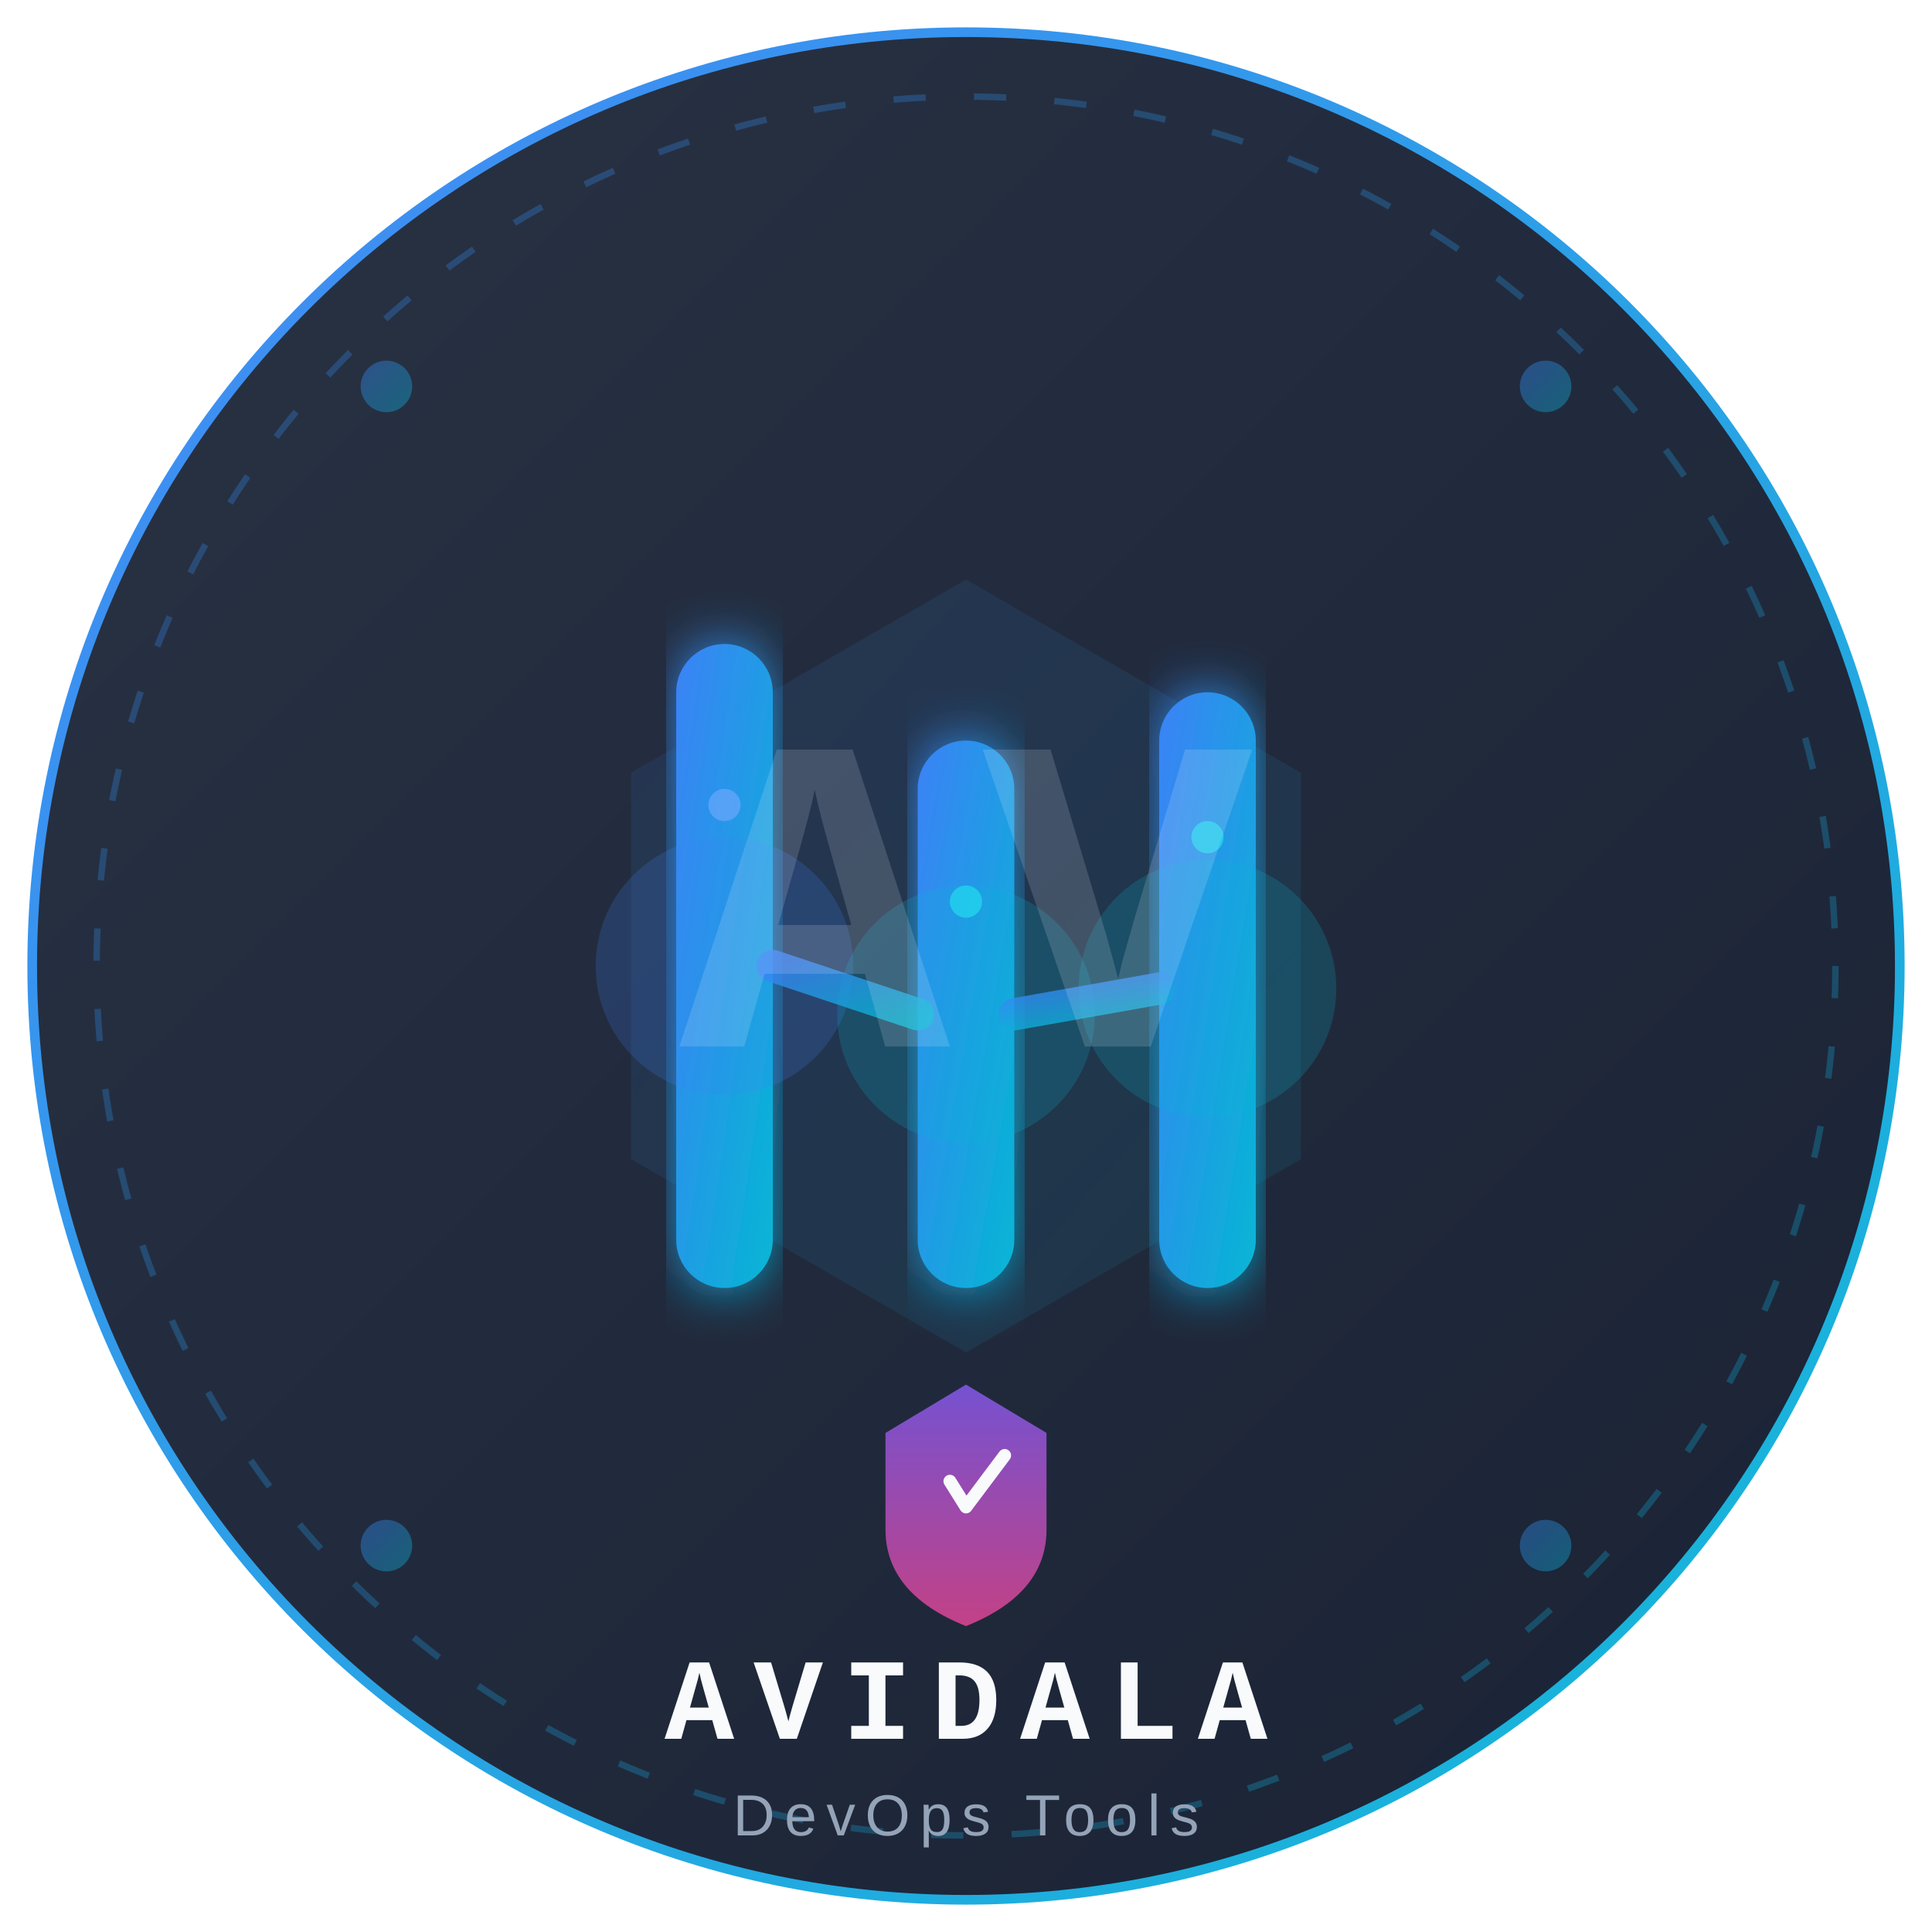
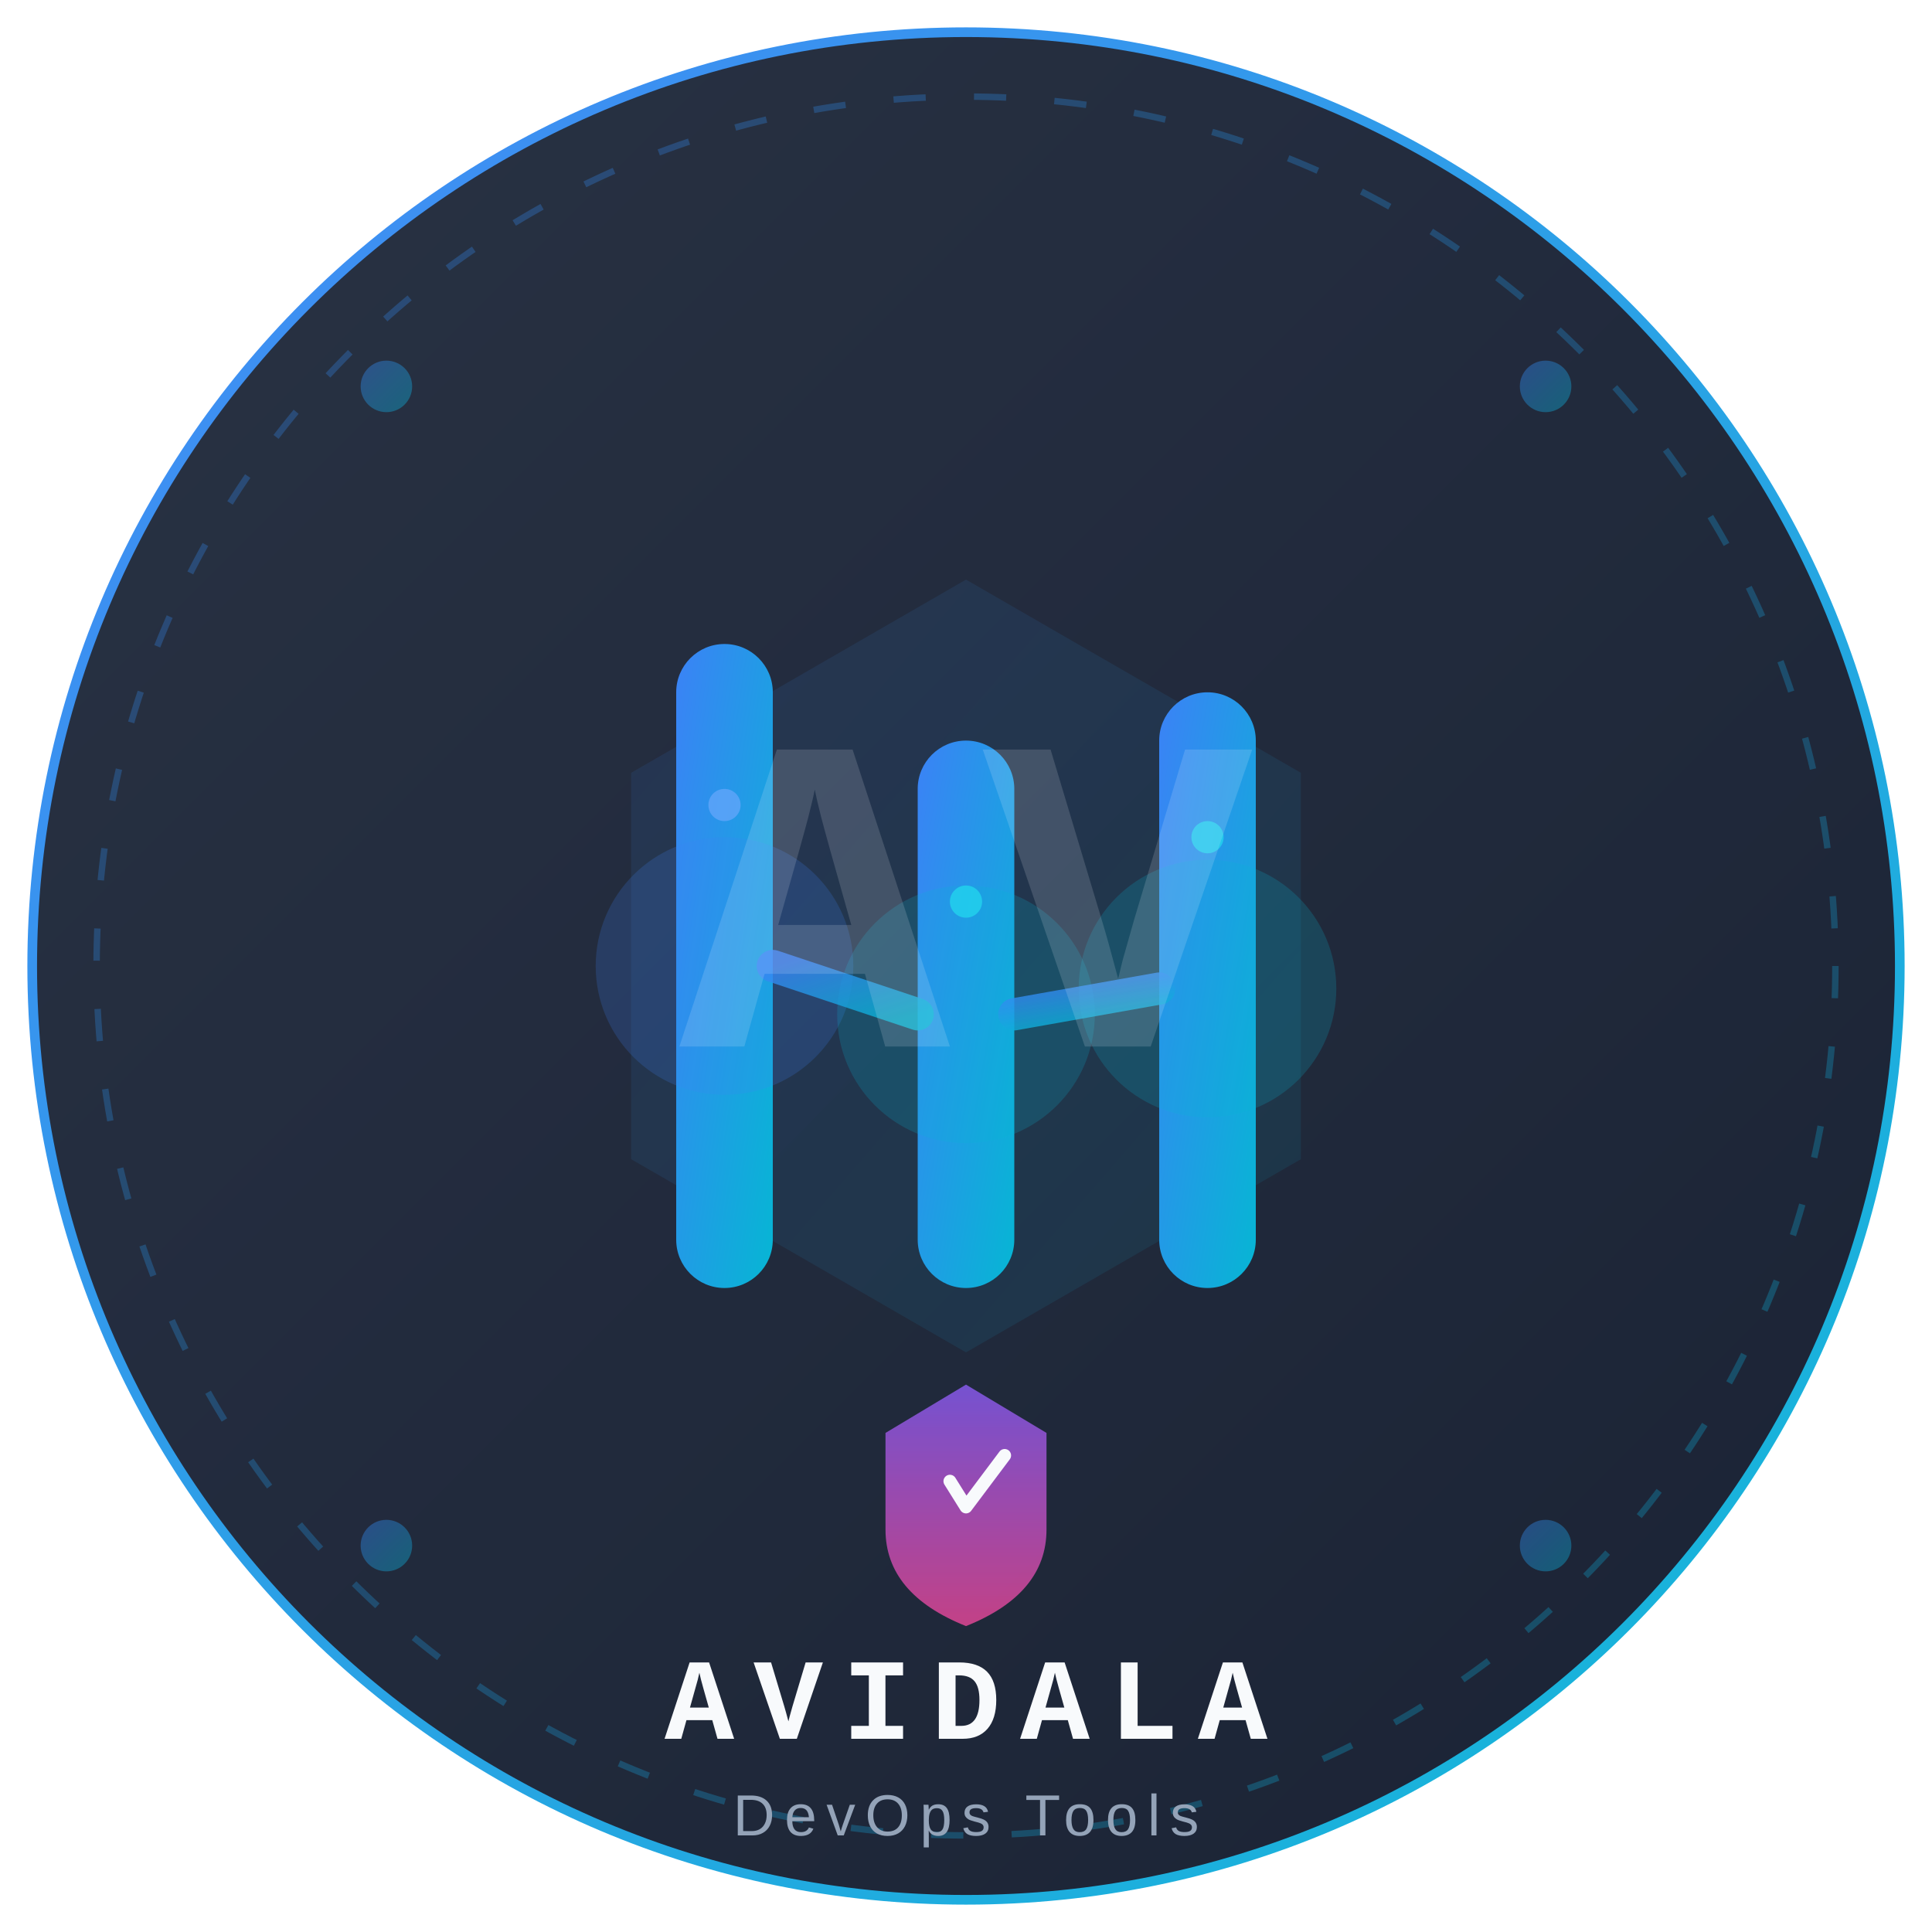
<svg xmlns="http://www.w3.org/2000/svg" width="600" height="600">
  <defs>
    <linearGradient id="orgBgGradient" x1="0%" y1="0%" x2="100%" y2="100%">
      <stop offset="0%" style="stop-color:#1e293b;stop-opacity:1" />
      <stop offset="100%" style="stop-color:#0f172a;stop-opacity:1" />
    </linearGradient>
    <linearGradient id="orgPipeGradient" x1="0%" y1="0%" x2="100%" y2="100%">
      <stop offset="0%" style="stop-color:#3b82f6;stop-opacity:1" />
      <stop offset="100%" style="stop-color:#06b6d4;stop-opacity:1" />
    </linearGradient>
    <linearGradient id="orgAccentGradient" x1="0%" y1="0%" x2="0%" y2="100%">
      <stop offset="0%" style="stop-color:#8b5cf6;stop-opacity:1" />
      <stop offset="100%" style="stop-color:#ec4899;stop-opacity:1" />
    </linearGradient>
    <filter id="glow">
      <feGaussianBlur stdDeviation="8" result="coloredBlur" />
      <feMerge>
        <feMergeNode in="coloredBlur" />
        <feMergeNode in="SourceGraphic" />
      </feMerge>
    </filter>
  </defs>
  <circle cx="300" cy="300" r="290" fill="url(#orgBgGradient)" stroke="url(#orgPipeGradient)" stroke-width="3" opacity="0.95" />
  <circle cx="300" cy="300" r="270" fill="none" stroke="url(#orgPipeGradient)" stroke-width="2" opacity="0.3" stroke-dasharray="10 15" />
  <g transform="translate(300, 300)">
    <path d="M 0,-120 L 104,-60 L 104,60 L 0,120 L -104,60 L -104,-60 Z" fill="url(#orgPipeGradient)" opacity="0.1" />
    <g transform="translate(-90, -100)">
-       <rect x="0" y="0" width="30" height="200" rx="15" fill="url(#orgPipeGradient)" filter="url(#glow)" />
+       <rect x="0" y="0" width="30" height="200" rx="15" fill="url(#orgPipeGradient)" />
      <circle cx="15" cy="100" r="40" fill="#3b82f6" opacity="0.2" />
-       <rect x="75" y="30" width="30" height="170" rx="15" fill="url(#orgPipeGradient)" filter="url(#glow)" />
+       <rect x="75" y="30" width="30" height="170" rx="15" fill="url(#orgPipeGradient)" />
      <circle cx="90" cy="115" r="40" fill="#06b6d4" opacity="0.2" />
-       <rect x="150" y="15" width="30" height="185" rx="15" fill="url(#orgPipeGradient)" filter="url(#glow)" />
+       <rect x="150" y="15" width="30" height="185" rx="15" fill="url(#orgPipeGradient)" />
      <circle cx="165" cy="107" r="40" fill="#06b6d4" opacity="0.2" />
      <line x1="30" y1="100" x2="75" y2="115" stroke="url(#orgPipeGradient)" stroke-width="10" stroke-linecap="round" opacity="0.8" />
      <line x1="105" y1="115" x2="150" y2="107" stroke="url(#orgPipeGradient)" stroke-width="10" stroke-linecap="round" opacity="0.8" />
      <circle cx="15" cy="50" r="5" fill="#60a5fa" opacity="0.8">
        <animate attributeName="cy" values="50;150;50" dur="3s" repeatCount="indefinite" />
        <animate attributeName="opacity" values="0.8;0.2;0.8" dur="3s" repeatCount="indefinite" />
      </circle>
      <circle cx="90" cy="80" r="5" fill="#22d3ee" opacity="0.8">
        <animate attributeName="cy" values="80;180;80" dur="2.5s" repeatCount="indefinite" />
        <animate attributeName="opacity" values="0.8;0.2;0.8" dur="2.5s" repeatCount="indefinite" />
      </circle>
      <circle cx="165" cy="60" r="5" fill="#22d3ee" opacity="0.8">
        <animate attributeName="cy" values="60;185;60" dur="2.8s" repeatCount="indefinite" />
        <animate attributeName="opacity" values="0.8;0.2;0.8" dur="2.8s" repeatCount="indefinite" />
      </circle>
    </g>
    <text x="0" y="25" font-family="'Courier New', 'Monaco', monospace" font-size="140" font-weight="bold" fill="#f8fafc" text-anchor="middle" opacity="0.15" letter-spacing="10">
      AV
    </text>
    <g transform="translate(0, 160)">
      <path d="M 0,-30 L -25,-15 L -25,15 Q -25,35 0,45 Q 25,35 25,15 L 25,-15 Z" fill="url(#orgAccentGradient)" opacity="0.8" />
      <path d="M -5,0 L 0,8 L 12,-8" stroke="#f8fafc" stroke-width="4" fill="none" stroke-linecap="round" stroke-linejoin="round" />
    </g>
    <g opacity="0.4">
      <circle cx="-180" cy="-180" r="8" fill="url(#orgPipeGradient)" />
      <circle cx="180" cy="-180" r="8" fill="url(#orgPipeGradient)" />
      <circle cx="-180" cy="180" r="8" fill="url(#orgPipeGradient)" />
      <circle cx="180" cy="180" r="8" fill="url(#orgPipeGradient)" />
    </g>
  </g>
  <text x="300" y="540" font-family="'Courier New', 'Monaco', monospace" font-size="36" font-weight="bold" fill="#f8fafc" text-anchor="middle" letter-spacing="6">
    AVIDALA
  </text>
  <text x="300" y="570" font-family="Arial, sans-serif" font-size="18" fill="#94a3b8" text-anchor="middle" letter-spacing="3">
    DevOps Tools
  </text>
</svg>
